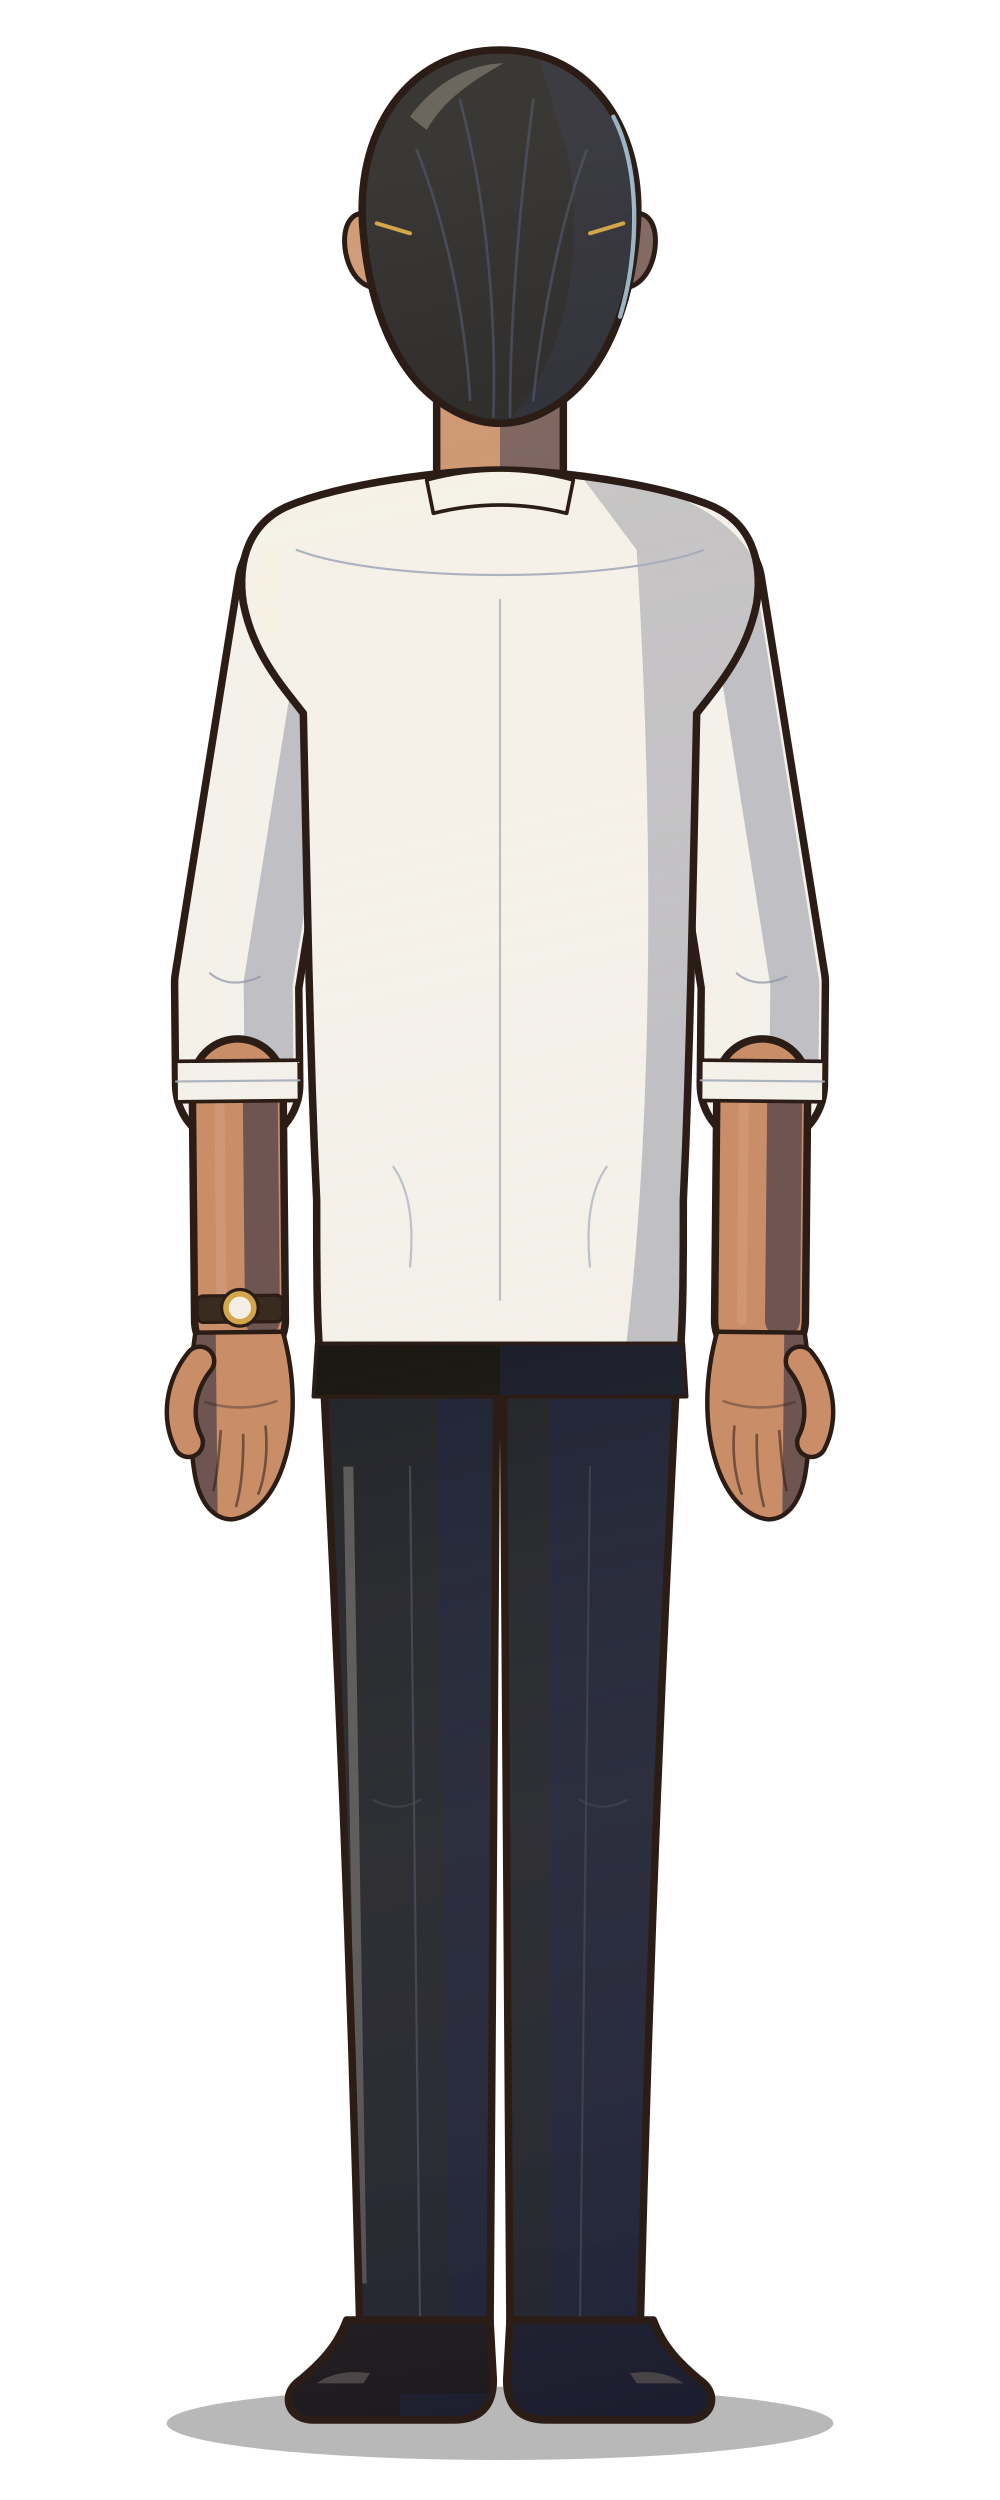
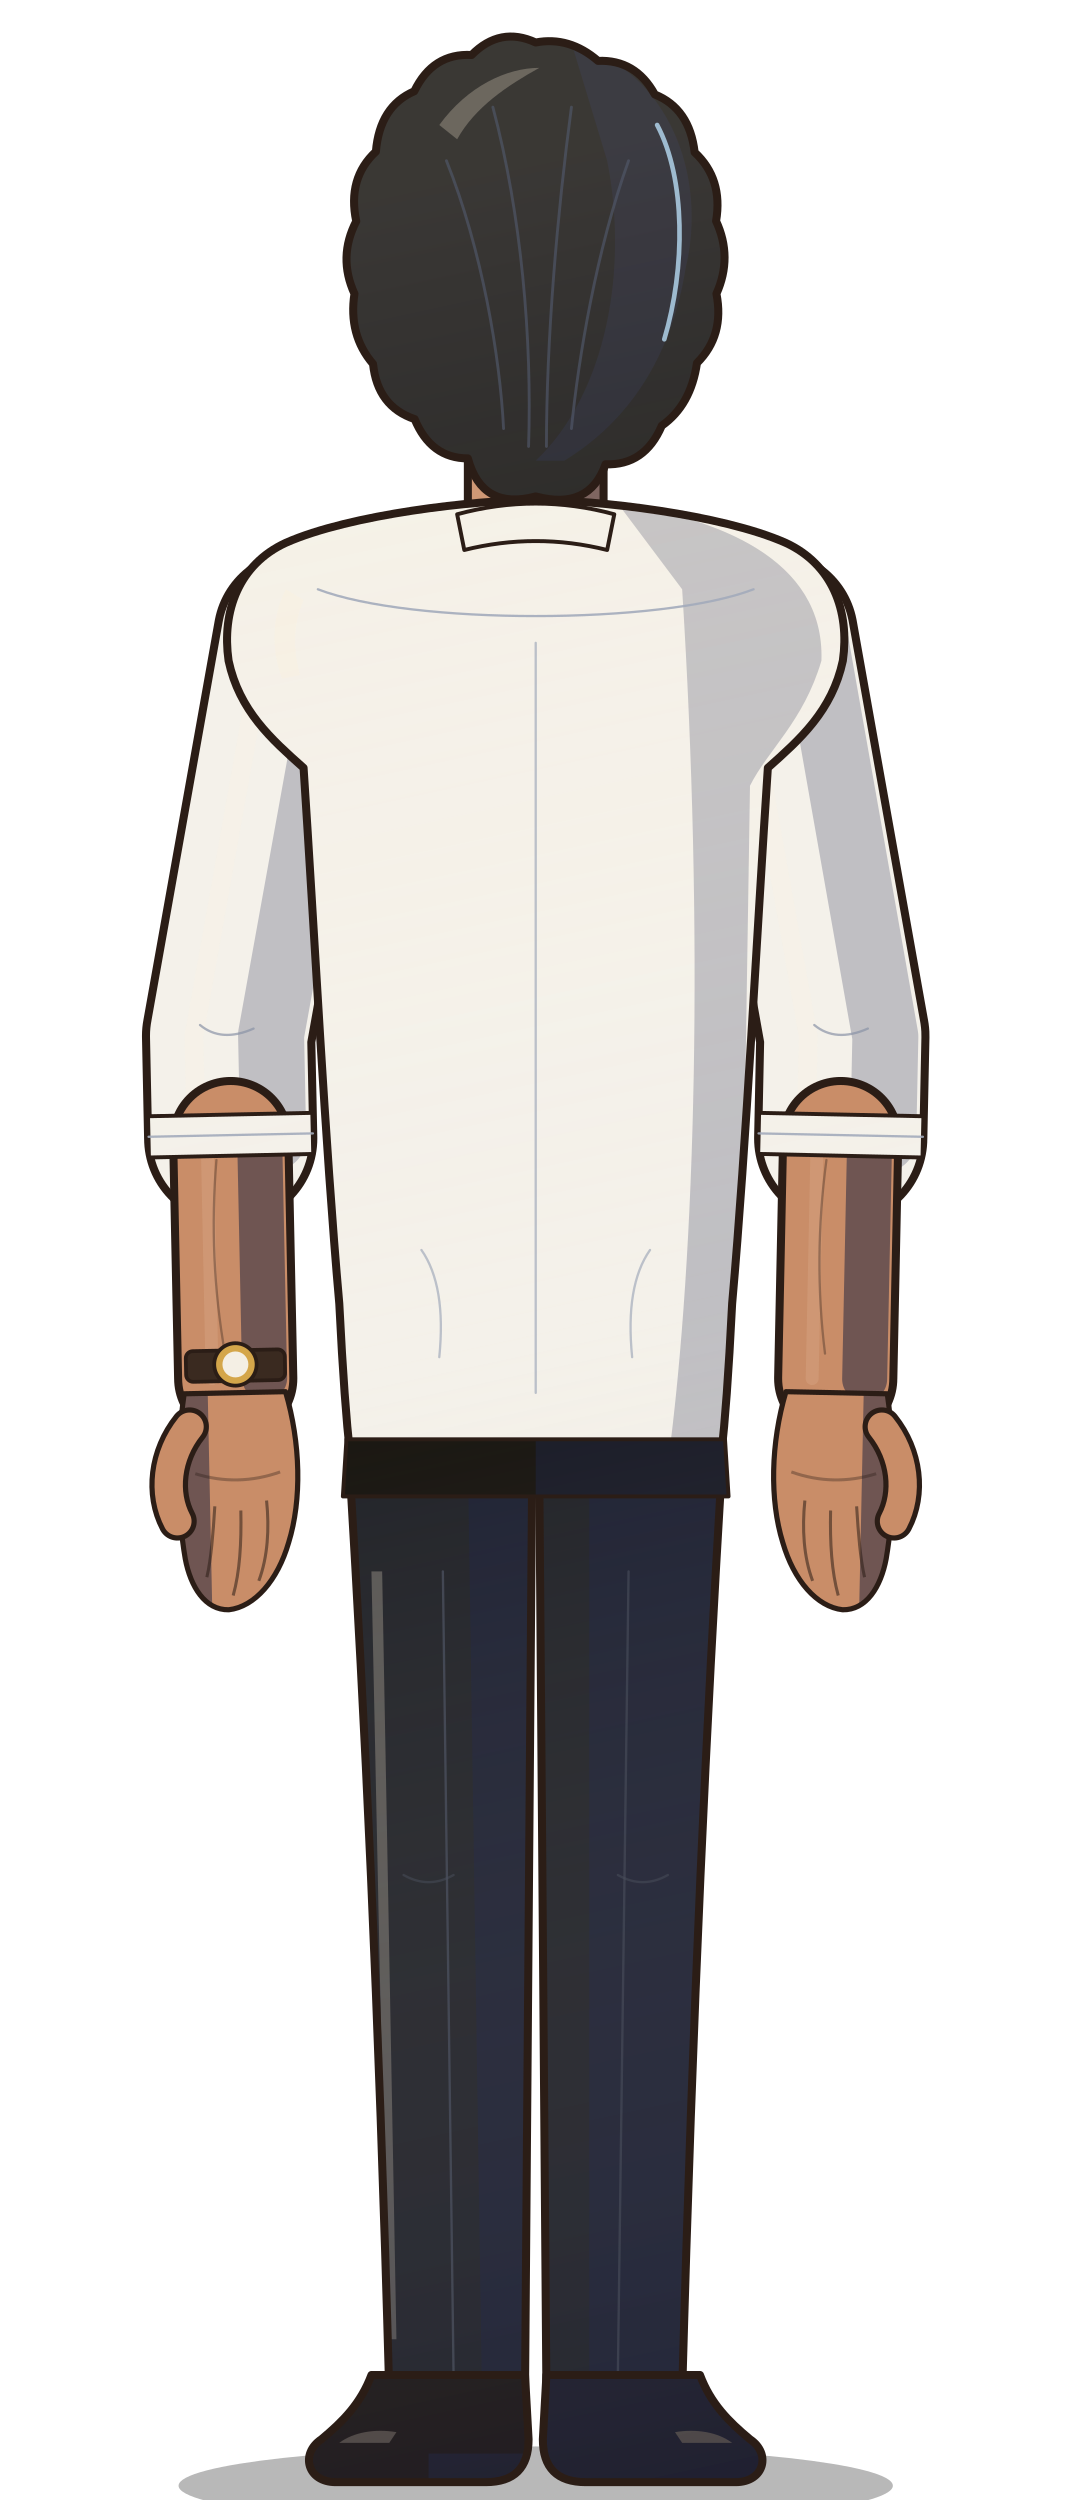
- <svg xmlns="http://www.w3.org/2000/svg" viewBox="0 0 600 1500" width="600" height="1500">
+ <svg xmlns="http://www.w3.org/2000/svg" viewBox="0 0 600 1400" width="600" height="1400">
  <defs>
    <linearGradient id="form" gradientUnits="userSpaceOnUse" x1="170" y1="120" x2="470" y2="1500">
      <stop offset="0" stop-color="#fff1d6" stop-opacity="0.16" />
      <stop offset="0.45" stop-color="#fff1d6" stop-opacity="0" />
      <stop offset="1" stop-color="#0b1030" stop-opacity="0.30" />
    </linearGradient>
    <clipPath id="c1">
-       <path d="M194,826 L298,826 L294,1402 L216,1402 C210,1160 202,980 194,826 Z" />
+       <path d="M196,826 L298,826 L294,1340 L218,1340 C212,1120 204,960 196,826 Z" />
    </clipPath>
    <clipPath id="c2">
-       <path d="M 406,826 L 302,826 L 306,1402 L 384,1402 C 390,1160 398,980 406,826 Z" />
+       <path d="M 404,826 L 302,826 L 306,1340 L 382,1340 C 388,1120 396,960 404,826 Z" />
    </clipPath>
    <clipPath id="c3">
-       <path d="M208,1392 L294,1392 L296,1428 C296,1444 288,1452 272,1452 L188,1452 C172,1452 168,1436 180,1428 C192,1418 202,1408 208,1392 Z" />
+       <path d="M208,1330 L294,1330 L296,1366 C296,1382 288,1390 272,1390 L188,1390 C172,1390 168,1374 180,1366 C192,1356 202,1346 208,1330 Z" />
    </clipPath>
    <clipPath id="c4">
-       <path d="M 392,1392 L 306,1392 L 304,1428 C 304,1444 312,1452 328,1452 L 412,1452 C 428,1452 432,1436 420,1428 C 408,1418 398,1408 392,1392 Z" />
+       <path d="M 392,1330 L 306,1330 L 304,1366 C 304,1382 312,1390 328,1390 L 412,1390 C 428,1390 432,1374 420,1366 C 408,1356 398,1346 392,1330 Z" />
    </clipPath>
    <clipPath id="c5">
-       <path d="M105.5,636.8 L105.7,661.1 L179.7,660.3 L179.5,636.1 Z" />
+       <path d="M82.9,625.1 L83.4,648.2 L175.4,646.2 L174.9,623.2 Z" />
    </clipPath>
    <clipPath id="c6">
-       <path d="M420.5,636.1 L420.3,660.3 L494.3,661.1 L494.5,636.8 Z" />
+       <path d="M425.1,623.2 L424.6,646.2 L516.6,648.2 L517.1,625.1 Z" />
    </clipPath>
    <clipPath id="c7">
      <path d="M262,226 L262,304 L338,304 L338,226 Z" />
    </clipPath>
    <clipPath id="c8">
-       <path d="M300,282 C268,282 204,290 172,304 C150,314 142,336 146,362 C152,392 168,410 182,428 C184,520 186,640 190,720 C190,760 190,790 192,814 L408,814 C410,790 410,760 410,720 C414,640 416,520 418,428 C432,410 448,392 454,362 C458,336 450,314 428,304 C396,290 332,282 300,282 Z" />
+       <path d="M300,280 C266,280 196,288 160,304 C134,316 124,342 128,370 C134,398 152,414 170,430 C176,520 182,640 190,730 C192,770 194,796 196,814 L404,814 C406,796 408,770 410,730 C418,640 424,520 430,430 C448,414 466,398 472,370 C476,342 466,316 440,304 C404,288 334,280 300,280 Z" />
    </clipPath>
    <clipPath id="c9">
      <path d="M256,288 Q300,276 344,288 L340,308 Q300,298 260,308 Z" />
    </clipPath>
    <clipPath id="c10">
-       <path d="M190,806 L410,806 L412,838 L188,838 Z" />
+       <path d="M194,806 L406,806 L408,838 L192,838 Z" />
    </clipPath>
    <clipPath id="c11">
      <path d="M-21,6 C-27,28 -27,52 -21,70 C-16,86 -6,97 5,98 C15,98 21,88 23,76 C26,56 26,30 22,6 Z" />
    </clipPath>
    <clipPath id="c12">
      <path d="M-21,6 C-27,28 -27,52 -21,70 C-16,86 -6,97 5,98 C15,98 21,88 23,76 C26,56 26,30 22,6 Z" />
    </clipPath>
    <clipPath id="c13">
      <path d="M228,132 C214,122 205,132 207,149 C209,165 219,176 232,172 Z" />
    </clipPath>
    <clipPath id="c14">
      <path d="M 372,132 C 386,122 395,132 393,149 C 391,165 381,176 368,172 Z" />
    </clipPath>
    <clipPath id="c15">
-       <path d="M300,30 C356,30 388,80 382,140 C378,186 362,222 338,240 C324,250 312,254 300,254 C288,254 276,250 262,240 C238,222 222,186 218,140 C212,80 244,30 300,30 Z" />
+       <path d="M262.0,256.7 Q241.3,256.7 232.2,234.7 Q211.4,227.7 208.9,203.8 Q195.0,187.6 198.5,164.5 Q189.1,144.0 199.5,123.9 Q194.4,99.8 210.5,84.9 Q212.6,59.5 232.0,51.1 Q242.4,29.6 264.1,30.8 Q280.1,14.6 300.0,23.8 Q318.8,20.2 334.9,34.1 Q355.9,33.2 366.7,52.9 Q386.2,60.8 389.0,85.3 Q405.0,100.1 401.0,123.8 Q410.4,144.0 401.2,164.5 Q405.8,187.9 390.3,203.3 Q386.9,226.9 370.6,238.4 Q361.0,260.8 339.1,260.0 Q330,286 300,278 Q270,286 262.0,256.7 Z" />
    </clipPath>
  </defs>
-   <ellipse cx="300" cy="1454" rx="200" ry="22" fill="#000" opacity="0.28" />
-   <path d="M194,826 L298,826 L294,1402 L216,1402 C210,1160 202,980 194,826 Z" fill="#1f2127" />
+   <ellipse cx="300" cy="1392" rx="200" ry="22" fill="#000" opacity="0.28" />
+   <path d="M196,826 L298,826 L294,1340 L218,1340 C212,1120 204,960 196,826 Z" fill="#1f2127" />
  <g clip-path="url(#c1)">
-     <path d="M262,816 L310,816 L304,1410 L270,1410 Z" fill="#1c2032" />
-     <path d="M206,880 L212,880 L220,1370 L215,1370 Z" fill="#625f5c" opacity="0.85" />
-     <rect x="0" y="0" width="600" height="1500" fill="url(#form)" />
+     <path d="M262,816 L310,816 L304,1348 L270,1348 Z" fill="#1c2032" />
+     <path d="M208,880 L214,880 L222,1310 L217,1310 Z" fill="#625f5c" opacity="0.85" />
+     <rect x="0" y="0" width="600" height="1400" fill="url(#form)" />
  </g>
-   <path d="M194,826 L298,826 L294,1402 L216,1402 C210,1160 202,980 194,826 Z" fill="none" stroke="#2b1d16" stroke-width="4.5" stroke-linejoin="round" />
-   <path d="M 406,826 L 302,826 L 306,1402 L 384,1402 C 390,1160 398,980 406,826 Z" fill="#1f2127" />
+   <path d="M196,826 L298,826 L294,1340 L218,1340 C212,1120 204,960 196,826 Z" fill="none" stroke="#2b1d16" stroke-width="4.5" stroke-linejoin="round" />
+   <path d="M 404,826 L 302,826 L 306,1340 L 382,1340 C 388,1120 396,960 404,826 Z" fill="#1f2127" />
  <g clip-path="url(#c2)">
-     <path d="M330,816 L420,816 L420,1410 L330,1410 Z" fill="#1c2032" />
-     <rect x="0" y="0" width="600" height="1500" fill="url(#form)" />
+     <path d="M330,816 L420,816 L420,1348 L330,1348 Z" fill="#1c2032" />
+     <rect x="0" y="0" width="600" height="1400" fill="url(#form)" />
  </g>
-   <path d="M 406,826 L 302,826 L 306,1402 L 384,1402 C 390,1160 398,980 406,826 Z" fill="none" stroke="#2b1d16" stroke-width="4.5" stroke-linejoin="round" />
-   <path d="M246,880 L252,1392" fill="none" stroke="#4a4f5c" stroke-width="1.3" stroke-linecap="round" stroke-linejoin="round" opacity="0.8" />
-   <path d="M354,880 L348,1392" fill="none" stroke="#4a4f5c" stroke-width="1.3" stroke-linecap="round" stroke-linejoin="round" opacity="0.6" />
-   <path d="M224,1080 q14,8 28,0" fill="none" stroke="#4a4f5c" stroke-width="1.3" stroke-linecap="round" stroke-linejoin="round" opacity="0.5" />
-   <path d="M348,1080 q14,8 28,0" fill="none" stroke="#4a4f5c" stroke-width="1.3" stroke-linecap="round" stroke-linejoin="round" opacity="0.5" />
-   <path d="M208,1392 L294,1392 L296,1428 C296,1444 288,1452 272,1452 L188,1452 C172,1452 168,1436 180,1428 C192,1418 202,1408 208,1392 Z" fill="#1a1412" />
+   <path d="M 404,826 L 302,826 L 306,1340 L 382,1340 C 388,1120 396,960 404,826 Z" fill="none" stroke="#2b1d16" stroke-width="4.5" stroke-linejoin="round" />
+   <path d="M248,880 L254,1330" fill="none" stroke="#4a4f5c" stroke-width="1.3" stroke-linecap="round" stroke-linejoin="round" opacity="0.8" />
+   <path d="M352,880 L346,1330" fill="none" stroke="#4a4f5c" stroke-width="1.3" stroke-linecap="round" stroke-linejoin="round" opacity="0.6" />
+   <path d="M226,1050 q14,8 28,0" fill="none" stroke="#4a4f5c" stroke-width="1.3" stroke-linecap="round" stroke-linejoin="round" opacity="0.5" />
+   <path d="M346,1050 q14,8 28,0" fill="none" stroke="#4a4f5c" stroke-width="1.3" stroke-linecap="round" stroke-linejoin="round" opacity="0.5" />
+   <path d="M208,1330 L294,1330 L296,1366 C296,1382 288,1390 272,1390 L188,1390 C172,1390 168,1374 180,1366 C192,1356 202,1346 208,1330 Z" fill="#1a1412" />
  <g clip-path="url(#c3)">
-     <path d="M240,1436 L300,1436 L300,1460 L240,1460 Z" fill="#1a1a28" />
-     <path d="M190,1430 C198,1424 210,1422 222,1424 L218,1430 Z" fill="#5f564d" opacity="0.85" />
-     <rect x="0" y="0" width="600" height="1500" fill="url(#form)" />
+     <path d="M240,1374 L300,1374 L300,1398 L240,1398 Z" fill="#1a1a28" />
+     <path d="M190,1368 C198,1362 210,1360 222,1362 L218,1368 Z" fill="#5f564d" opacity="0.85" />
+     <rect x="0" y="0" width="600" height="1400" fill="url(#form)" />
  </g>
-   <path d="M208,1392 L294,1392 L296,1428 C296,1444 288,1452 272,1452 L188,1452 C172,1452 168,1436 180,1428 C192,1418 202,1408 208,1392 Z" fill="none" stroke="#2b1d16" stroke-width="4.5" stroke-linejoin="round" />
-   <path d="M 392,1392 L 306,1392 L 304,1428 C 304,1444 312,1452 328,1452 L 412,1452 C 428,1452 432,1436 420,1428 C 408,1418 398,1408 392,1392 Z" fill="#1a1412" />
+   <path d="M208,1330 L294,1330 L296,1366 C296,1382 288,1390 272,1390 L188,1390 C172,1390 168,1374 180,1366 C192,1356 202,1346 208,1330 Z" fill="none" stroke="#2b1d16" stroke-width="4.5" stroke-linejoin="round" />
+   <path d="M 392,1330 L 306,1330 L 304,1366 C 304,1382 312,1390 328,1390 L 412,1390 C 428,1390 432,1374 420,1366 C 408,1356 398,1346 392,1330 Z" fill="#1a1412" />
  <g clip-path="url(#c4)">
-     <path d="M300,1380 L440,1380 L440,1460 L300,1460 Z" fill="#1a1a28" />
-     <path d="M 410,1430 C 402,1424 390,1422 378,1424 L 382,1430 Z" fill="#5f564d" opacity="0.85" />
-     <rect x="0" y="0" width="600" height="1500" fill="url(#form)" />
+     <path d="M300,1318 L440,1318 L440,1398 L300,1398 Z" fill="#1a1a28" />
+     <path d="M 410,1368 C 402,1362 390,1360 378,1362 L 382,1368 Z" fill="#5f564d" opacity="0.85" />
+     <rect x="0" y="0" width="600" height="1400" fill="url(#form)" />
  </g>
-   <path d="M 392,1392 L 306,1392 L 304,1428 C 304,1444 312,1452 328,1452 L 412,1452 C 428,1452 432,1436 420,1428 C 408,1418 398,1408 392,1392 Z" fill="none" stroke="#2b1d16" stroke-width="4.5" stroke-linejoin="round" />
-   <path d="M180.0,352.0 L142.0,590.0 L142.6,650.6" fill="none" stroke="#2b1d16" stroke-width="79.0" stroke-linecap="round" stroke-linejoin="round" />
-   <path d="M180.0,352.0 L142.0,590.0 L142.6,650.6" fill="none" stroke="#f4f1ea" stroke-width="70" stroke-linecap="round" stroke-linejoin="round" />
-   <path d="M198.7,355.0 L160.9,589.8 L161.5,650.4" fill="none" stroke="#c0bfc3" stroke-width="29.4" stroke-linecap="round" stroke-linejoin="round" />
-   <path d="M164.6,352.0 L126.6,590.0 L127.2,650.6" fill="none" stroke="#f6f1e6" stroke-width="8.4" stroke-linecap="round" opacity="0.6" />
-   <path d="M142.6,650.6 L144.0,792.0" fill="none" stroke="#2b1d16" stroke-width="59.0" stroke-linecap="round" stroke-linejoin="round" />
-   <path d="M142.6,650.6 L144.0,792.0" fill="none" stroke="#c98d68" stroke-width="50" stroke-linecap="round" stroke-linejoin="round" />
-   <path d="M156.1,650.5 L157.5,791.9" fill="none" stroke="#6f5552" stroke-width="21.0" stroke-linecap="round" stroke-linejoin="round" />
-   <path d="M131.6,650.6 L133.0,792.0" fill="none" stroke="#d39f7c" stroke-width="6.0" stroke-linecap="round" opacity="0.6" />
-   <path d="M105.5,636.8 L105.7,661.1 L179.7,660.3 L179.5,636.1 Z" fill="#f4f1ea" />
+   <path d="M 392,1330 L 306,1330 L 304,1366 C 304,1382 312,1390 328,1390 L 412,1390 C 428,1390 432,1374 420,1366 C 408,1356 398,1346 392,1330 Z" fill="none" stroke="#2b1d16" stroke-width="4.5" stroke-linejoin="round" />
+   <path d="M168.0,356.0 L128.0,580.0 L129.2,637.6" fill="none" stroke="#2b1d16" stroke-width="97.0" stroke-linecap="round" stroke-linejoin="round" />
+   <path d="M168.0,356.0 L128.0,580.0 L129.2,637.6" fill="none" stroke="#f4f1ea" stroke-width="88" stroke-linecap="round" stroke-linejoin="round" />
+   <path d="M191.4,360.2 L151.8,579.5 L153.0,637.1" fill="none" stroke="#c0bfc3" stroke-width="36.96" stroke-linecap="round" stroke-linejoin="round" />
+   <path d="M148.6,356.0 L108.6,580.0 L109.8,637.6" fill="none" stroke="#f6f1e6" stroke-width="10.56" stroke-linecap="round" opacity="0.6" />
+   <path d="M129.2,637.6 L132.0,772.0" fill="none" stroke="#2b1d16" stroke-width="69.0" stroke-linecap="round" stroke-linejoin="round" />
+   <path d="M129.2,637.6 L132.0,772.0" fill="none" stroke="#c98d68" stroke-width="60" stroke-linecap="round" stroke-linejoin="round" />
+   <path d="M145.4,637.3 L148.2,771.7" fill="none" stroke="#6f5552" stroke-width="25.2" stroke-linecap="round" stroke-linejoin="round" />
+   <path d="M116.0,637.6 L118.8,772.0" fill="none" stroke="#d39f7c" stroke-width="7.2" stroke-linecap="round" opacity="0.6" />
+   <path d="M121.2,649.6 Q116.6,704.8 126.0,758.0" fill="none" stroke="#2b1d16" stroke-width="1.3" stroke-linecap="round" stroke-linejoin="round" opacity="0.35" />
+   <path d="M82.9,625.1 L83.4,648.2 L175.4,646.2 L174.9,623.2 Z" fill="#f4f1ea" />
  <g clip-path="url(#c5)">
-     <rect x="0" y="0" width="600" height="1500" fill="url(#form)" />
+     <rect x="0" y="0" width="600" height="1400" fill="url(#form)" />
  </g>
-   <path d="M105.5,636.8 L105.7,661.1 L179.7,660.3 L179.5,636.1 Z" fill="none" stroke="#2b1d16" stroke-width="2.2" stroke-linejoin="round" />
-   <path d="M105.6,648.9 L179.6,648.2" fill="none" stroke="#a3abbb" stroke-width="1.3" stroke-linecap="round" stroke-linejoin="round" opacity="0.9" />
-   <path d="M126,584 q12,10 30,2" fill="none" stroke="#8a93a6" stroke-width="1.3" stroke-linecap="round" stroke-linejoin="round" opacity="0.7" />
-   <path d="M420.0,352.0 L458.0,590.0 L457.4,650.6" fill="none" stroke="#2b1d16" stroke-width="79.0" stroke-linecap="round" stroke-linejoin="round" />
-   <path d="M420.0,352.0 L458.0,590.0 L457.4,650.6" fill="none" stroke="#f4f1ea" stroke-width="70" stroke-linecap="round" stroke-linejoin="round" />
-   <path d="M438.7,349.0 L476.9,590.2 L476.3,650.8" fill="none" stroke="#c0bfc3" stroke-width="29.4" stroke-linecap="round" stroke-linejoin="round" />
-   <path d="M404.6,352.0 L442.6,590.0 L442.0,650.6" fill="none" stroke="#f6f1e6" stroke-width="8.4" stroke-linecap="round" opacity="0.6" />
-   <path d="M457.4,650.6 L456.0,792.0" fill="none" stroke="#2b1d16" stroke-width="59.0" stroke-linecap="round" stroke-linejoin="round" />
-   <path d="M457.4,650.6 L456.0,792.0" fill="none" stroke="#c98d68" stroke-width="50" stroke-linecap="round" stroke-linejoin="round" />
-   <path d="M470.9,650.7 L469.5,792.1" fill="none" stroke="#6f5552" stroke-width="21.0" stroke-linecap="round" stroke-linejoin="round" />
-   <path d="M446.4,650.6 L445.0,792.0" fill="none" stroke="#d39f7c" stroke-width="6.0" stroke-linecap="round" opacity="0.6" />
-   <path d="M420.5,636.1 L420.3,660.3 L494.3,661.1 L494.5,636.8 Z" fill="#f4f1ea" />
+   <path d="M82.9,625.1 L83.4,648.2 L175.4,646.2 L174.9,623.2 Z" fill="none" stroke="#2b1d16" stroke-width="2.2" stroke-linejoin="round" />
+   <path d="M83.2,636.6 L175.2,634.7" fill="none" stroke="#a3abbb" stroke-width="1.3" stroke-linecap="round" stroke-linejoin="round" opacity="0.9" />
+   <path d="M112,574 q12,10 30,2" fill="none" stroke="#8a93a6" stroke-width="1.3" stroke-linecap="round" stroke-linejoin="round" opacity="0.7" />
+   <path d="M432.0,356.0 L472.0,580.0 L470.8,637.6" fill="none" stroke="#2b1d16" stroke-width="97.0" stroke-linecap="round" stroke-linejoin="round" />
+   <path d="M432.0,356.0 L472.0,580.0 L470.8,637.6" fill="none" stroke="#f4f1ea" stroke-width="88" stroke-linecap="round" stroke-linejoin="round" />
+   <path d="M455.4,351.8 L495.8,580.5 L494.6,638.1" fill="none" stroke="#c0bfc3" stroke-width="36.96" stroke-linecap="round" stroke-linejoin="round" />
+   <path d="M412.6,356.0 L452.6,580.0 L451.4,637.6" fill="none" stroke="#f6f1e6" stroke-width="10.56" stroke-linecap="round" opacity="0.6" />
+   <path d="M470.8,637.6 L468.0,772.0" fill="none" stroke="#2b1d16" stroke-width="69.0" stroke-linecap="round" stroke-linejoin="round" />
+   <path d="M470.8,637.6 L468.0,772.0" fill="none" stroke="#c98d68" stroke-width="60" stroke-linecap="round" stroke-linejoin="round" />
+   <path d="M487.0,637.9 L484.2,772.3" fill="none" stroke="#6f5552" stroke-width="25.2" stroke-linecap="round" stroke-linejoin="round" />
+   <path d="M457.6,637.6 L454.8,772.0" fill="none" stroke="#d39f7c" stroke-width="7.2" stroke-linecap="round" opacity="0.6" />
+   <path d="M462.8,649.6 Q455.4,704.8 462.0,758.0" fill="none" stroke="#2b1d16" stroke-width="1.3" stroke-linecap="round" stroke-linejoin="round" opacity="0.35" />
+   <path d="M425.1,623.2 L424.6,646.2 L516.6,648.2 L517.1,625.1 Z" fill="#f4f1ea" />
  <g clip-path="url(#c6)">
-     <rect x="0" y="0" width="600" height="1500" fill="url(#form)" />
+     <rect x="0" y="0" width="600" height="1400" fill="url(#form)" />
  </g>
-   <path d="M420.5,636.1 L420.3,660.3 L494.3,661.1 L494.5,636.8 Z" fill="none" stroke="#2b1d16" stroke-width="2.2" stroke-linejoin="round" />
-   <path d="M420.4,648.2 L494.4,648.9" fill="none" stroke="#a3abbb" stroke-width="1.3" stroke-linecap="round" stroke-linejoin="round" opacity="0.9" />
-   <path d="M442,584 q12,10 30,2" fill="none" stroke="#8a93a6" stroke-width="1.3" stroke-linecap="round" stroke-linejoin="round" opacity="0.7" />
+   <path d="M425.1,623.2 L424.6,646.2 L516.6,648.2 L517.1,625.1 Z" fill="none" stroke="#2b1d16" stroke-width="2.2" stroke-linejoin="round" />
+   <path d="M424.8,634.7 L516.8,636.6" fill="none" stroke="#a3abbb" stroke-width="1.3" stroke-linecap="round" stroke-linejoin="round" opacity="0.9" />
+   <path d="M456,574 q12,10 30,2" fill="none" stroke="#8a93a6" stroke-width="1.3" stroke-linecap="round" stroke-linejoin="round" opacity="0.7" />
  <path d="M262,226 L262,304 L338,304 L338,226 Z" fill="#c98d68" />
  <g clip-path="url(#c7)">
    <path d="M300,220 L344,220 L344,310 L300,310 Z" fill="#6f5552" />
-     <rect x="0" y="0" width="600" height="1500" fill="url(#form)" />
+     <rect x="0" y="0" width="600" height="1400" fill="url(#form)" />
  </g>
  <path d="M262,226 L262,304 L338,304 L338,226 Z" fill="none" stroke="#2b1d16" stroke-width="4.5" stroke-linejoin="round" />
-   <path d="M300,282 C268,282 204,290 172,304 C150,314 142,336 146,362 C152,392 168,410 182,428 C184,520 186,640 190,720 C190,760 190,790 192,814 L408,814 C410,790 410,760 410,720 C414,640 416,520 418,428 C432,410 448,392 454,362 C458,336 450,314 428,304 C396,290 332,282 300,282 Z" fill="#f4f1ea" />
+   <path d="M300,280 C266,280 196,288 160,304 C134,316 124,342 128,370 C134,398 152,414 170,430 C176,520 182,640 190,730 C192,770 194,796 196,814 L404,814 C406,796 408,770 410,730 C418,640 424,520 430,430 C448,414 466,398 472,370 C476,342 466,316 440,304 C404,288 334,280 300,280 Z" fill="#f4f1ea" />
  <g clip-path="url(#c8)">
    <path d="M346,282 C400,290 462,312 460,370 C450,404 430,420 420,440 L414,820 L374,820 C390,700 394,520 382,330 Z" fill="#c0bfc3" />
    <path d="M160,330 C152,346 152,364 158,380 L168,378 C164,364 164,350 170,336 Z" fill="#f7f1e4" opacity="0.85" />
-     <rect x="0" y="0" width="600" height="1500" fill="url(#form)" />
+     <rect x="0" y="0" width="600" height="1400" fill="url(#form)" />
  </g>
-   <path d="M300,282 C268,282 204,290 172,304 C150,314 142,336 146,362 C152,392 168,410 182,428 C184,520 186,640 190,720 C190,760 190,790 192,814 L408,814 C410,790 410,760 410,720 C414,640 416,520 418,428 C432,410 448,392 454,362 C458,336 450,314 428,304 C396,290 332,282 300,282 Z" fill="none" stroke="#2b1d16" stroke-width="4.5" stroke-linejoin="round" />
+   <path d="M300,280 C266,280 196,288 160,304 C134,316 124,342 128,370 C134,398 152,414 170,430 C176,520 182,640 190,730 C192,770 194,796 196,814 L404,814 C406,796 408,770 410,730 C418,640 424,520 430,430 C448,414 466,398 472,370 C476,342 466,316 440,304 C404,288 334,280 300,280 Z" fill="none" stroke="#2b1d16" stroke-width="4.5" stroke-linejoin="round" />
  <path d="M256,288 Q300,276 344,288 L340,308 Q300,298 260,308 Z" fill="#f4f1ea" />
  <g clip-path="url(#c9)">
-     <rect x="0" y="0" width="600" height="1500" fill="url(#form)" />
+     <rect x="0" y="0" width="600" height="1400" fill="url(#form)" />
  </g>
  <path d="M256,288 Q300,276 344,288 L340,308 Q300,298 260,308 Z" fill="none" stroke="#2b1d16" stroke-width="2.2" stroke-linejoin="round" />
  <path d="M178,330 C230,350 370,350 422,330" fill="none" stroke="#a3abbb" stroke-width="1.3" stroke-linecap="round" stroke-linejoin="round" opacity="0.9" />
  <path d="M300,360 L300,780" fill="none" stroke="#a3abbb" stroke-width="1.3" stroke-linecap="round" stroke-linejoin="round" opacity="0.7" />
  <path d="M236,700 Q250,720 246,760" fill="none" stroke="#a3abbb" stroke-width="1.3" stroke-linecap="round" stroke-linejoin="round" opacity="0.7" />
  <path d="M364,700 Q350,720 354,760" fill="none" stroke="#a3abbb" stroke-width="1.3" stroke-linecap="round" stroke-linejoin="round" opacity="0.7" />
-   <path d="M190,806 L410,806 L412,838 L188,838 Z" fill="#17140f" />
+   <path d="M194,806 L406,806 L408,838 L192,838 Z" fill="#17140f" />
  <g clip-path="url(#c10)">
    <path d="M300,800 L420,800 L420,840 L300,840 Z" fill="#181a26" />
-     <rect x="0" y="0" width="600" height="1500" fill="url(#form)" />
+     <rect x="0" y="0" width="600" height="1400" fill="url(#form)" />
  </g>
-   <path d="M190,806 L410,806 L412,838 L188,838 Z" fill="none" stroke="#2b1d16" stroke-width="2.2" stroke-linejoin="round" />
-   <g transform="translate(144.0,792.0) rotate(-0.6)">
-     <g transform="scale(-1.22,1.22)">
+   <path d="M194,806 L406,806 L408,838 L192,838 Z" fill="none" stroke="#2b1d16" stroke-width="2.2" stroke-linejoin="round" />
+   <g transform="translate(132.0,772.0) rotate(-1.2)">
+     <g transform="scale(-1.32,1.32)">
      <path d="M-21,6 C-27,28 -27,52 -21,70 C-16,86 -6,97 5,98 C15,98 21,88 23,76 C26,56 26,30 22,6 Z" fill="#c98d68" />
      <g clip-path="url(#c11)">
        <path d="M12,-10 L40,-10 L40,120 L12,120 Z" fill="#6f5552" />
      </g>
      <path d="M-21,6 C-27,28 -27,52 -21,70 C-16,86 -6,97 5,98 C15,98 21,88 23,76 C26,56 26,30 22,6 Z" fill="none" stroke="#2b1d16" stroke-width="2.2" stroke-linejoin="round" />
      <path d="M-12,52 C-13,64 -12,76 -8,86 M-1,56 C-1,70 0,82 3,92 M10,54 C11,66 12,76 14,84" stroke="#2b1d16" stroke-width="1.3" fill="none" opacity="0.55" />
      <path d="M-18,40 Q0,46 18,40" stroke="#2b1d16" stroke-width="1.3" fill="none" opacity="0.35" />
      <path d="M20,20 C30,32 32,48 26,60" fill="none" stroke="#2b1d16" stroke-width="16.4" stroke-linecap="round" />
      <path d="M20,20 C30,32 32,48 26,60" fill="none" stroke="#c98d68" stroke-width="12" stroke-linecap="round" />
      <rect x="-21" y="-12" width="42" height="13" rx="3" fill="#3a2a20" stroke="#2b1d16" stroke-width="1.6" />
      <circle cx="0" cy="-6" r="9" fill="#d4a64a" stroke="#2b1d16" stroke-width="1.6" />
      <circle cx="0" cy="-6" r="5.5" fill="#f4efe4" />
    </g>
  </g>
-   <g transform="translate(456.0,792.0) rotate(0.6)">
-     <g transform="scale(1.22,1.22)">
+   <g transform="translate(468.0,772.0) rotate(1.2)">
+     <g transform="scale(1.32,1.32)">
      <path d="M-21,6 C-27,28 -27,52 -21,70 C-16,86 -6,97 5,98 C15,98 21,88 23,76 C26,56 26,30 22,6 Z" fill="#c98d68" />
      <g clip-path="url(#c12)">
        <path d="M12,-10 L40,-10 L40,120 L12,120 Z" fill="#6f5552" />
      </g>
      <path d="M-21,6 C-27,28 -27,52 -21,70 C-16,86 -6,97 5,98 C15,98 21,88 23,76 C26,56 26,30 22,6 Z" fill="none" stroke="#2b1d16" stroke-width="2.2" stroke-linejoin="round" />
      <path d="M-12,52 C-13,64 -12,76 -8,86 M-1,56 C-1,70 0,82 3,92 M10,54 C11,66 12,76 14,84" stroke="#2b1d16" stroke-width="1.3" fill="none" opacity="0.55" />
      <path d="M-18,40 Q0,46 18,40" stroke="#2b1d16" stroke-width="1.3" fill="none" opacity="0.35" />
      <path d="M20,20 C30,32 32,48 26,60" fill="none" stroke="#2b1d16" stroke-width="16.4" stroke-linecap="round" />
      <path d="M20,20 C30,32 32,48 26,60" fill="none" stroke="#c98d68" stroke-width="12" stroke-linecap="round" />
    </g>
  </g>
  <path d="M228,132 C214,122 205,132 207,149 C209,165 219,176 232,172 Z" fill="#c98d68" />
  <g clip-path="url(#c13)">
-     <rect x="0" y="0" width="600" height="1500" fill="url(#form)" />
+     <rect x="0" y="0" width="600" height="1400" fill="url(#form)" />
  </g>
  <path d="M228,132 C214,122 205,132 207,149 C209,165 219,176 232,172 Z" fill="none" stroke="#2b1d16" stroke-width="3.0" stroke-linejoin="round" />
  <path d="M 372,132 C 386,122 395,132 393,149 C 391,165 381,176 368,172 Z" fill="#c98d68" />
  <g clip-path="url(#c14)">
    <path d="M360,110 L410,110 L410,190 L360,190 Z" fill="#6f5552" />
-     <rect x="0" y="0" width="600" height="1500" fill="url(#form)" />
+     <rect x="0" y="0" width="600" height="1400" fill="url(#form)" />
  </g>
  <path d="M 372,132 C 386,122 395,132 393,149 C 391,165 381,176 368,172 Z" fill="none" stroke="#2b1d16" stroke-width="3.0" stroke-linejoin="round" />
-   <path d="M300,30 C356,30 388,80 382,140 C378,186 362,222 338,240 C324,250 312,254 300,254 C288,254 276,250 262,240 C238,222 222,186 218,140 C212,80 244,30 300,30 Z" fill="#141416" />
+   <path d="M262.0,256.7 Q241.3,256.7 232.2,234.7 Q211.4,227.7 208.9,203.8 Q195.0,187.6 198.5,164.5 Q189.1,144.0 199.5,123.9 Q194.4,99.8 210.5,84.9 Q212.6,59.5 232.0,51.1 Q242.4,29.6 264.1,30.8 Q280.1,14.6 300.0,23.8 Q318.8,20.2 334.9,34.1 Q355.9,33.2 366.7,52.9 Q386.2,60.8 389.0,85.3 Q405.0,100.1 401.0,123.8 Q410.4,144.0 401.2,164.5 Q405.8,187.9 390.3,203.3 Q386.9,226.9 370.6,238.4 Q361.0,260.8 339.1,260.0 Q330,286 300,278 Q270,286 262.0,256.7 Z" fill="#141416" />
  <g clip-path="url(#c15)">
    <path d="M320,24 C376,40 396,100 384,150 C376,200 352,236 316,258 L300,258 C340,220 352,150 340,90 Z" fill="#171926" />
    <path d="M246,70 C262,48 284,38 302,38 C284,48 266,60 256,78 Z" fill="#5a5650" opacity="0.85" />
-     <rect x="0" y="0" width="600" height="1500" fill="url(#form)" />
+     <rect x="0" y="0" width="600" height="1400" fill="url(#form)" />
  </g>
-   <path d="M300,30 C356,30 388,80 382,140 C378,186 362,222 338,240 C324,250 312,254 300,254 C288,254 276,250 262,240 C238,222 222,186 218,140 C212,80 244,30 300,30 Z" fill="none" stroke="#2b1d16" stroke-width="4.5" stroke-linejoin="round" />
+   <path d="M262.0,256.7 Q241.3,256.7 232.2,234.7 Q211.4,227.7 208.9,203.8 Q195.0,187.6 198.5,164.5 Q189.1,144.0 199.5,123.9 Q194.4,99.8 210.5,84.9 Q212.6,59.5 232.0,51.1 Q242.4,29.6 264.1,30.8 Q280.1,14.6 300.0,23.8 Q318.8,20.2 334.9,34.1 Q355.9,33.2 366.7,52.9 Q386.2,60.8 389.0,85.3 Q405.0,100.1 401.0,123.8 Q410.4,144.0 401.2,164.5 Q405.8,187.9 390.3,203.3 Q386.9,226.9 370.6,238.4 Q361.0,260.8 339.1,260.0 Q330,286 300,278 Q270,286 262.0,256.7 Z" fill="none" stroke="#2b1d16" stroke-width="4.5" stroke-linejoin="round" />
  <path d="M368,70 C384,100 384,150 372,190" fill="none" stroke="#bfe6ff" stroke-width="2.6" stroke-linecap="round" opacity="0.75" />
  <path d="M250,90 C270,140 280,200 282,240" fill="none" stroke="#4f5566" stroke-width="1.6" stroke-linecap="round" stroke-linejoin="round" opacity="0.7" />
  <path d="M276,60 C292,120 298,190 296,250" fill="none" stroke="#4f5566" stroke-width="1.6" stroke-linecap="round" stroke-linejoin="round" opacity="0.7" />
  <path d="M320,60 C312,120 306,190 306,250" fill="none" stroke="#4f5566" stroke-width="1.6" stroke-linecap="round" stroke-linejoin="round" opacity="0.7" />
  <path d="M352,90 C334,140 324,200 320,240" fill="none" stroke="#4f5566" stroke-width="1.6" stroke-linecap="round" stroke-linejoin="round" opacity="0.7" />
-   <path d="M226,134 L246,140" fill="none" stroke="#d4a64a" stroke-width="2.4" stroke-linecap="round" stroke-linejoin="round" opacity="1.0" />
-   <path d="M374,134 L354,140" fill="none" stroke="#d4a64a" stroke-width="2.4" stroke-linecap="round" stroke-linejoin="round" opacity="1.0" />
</svg>
